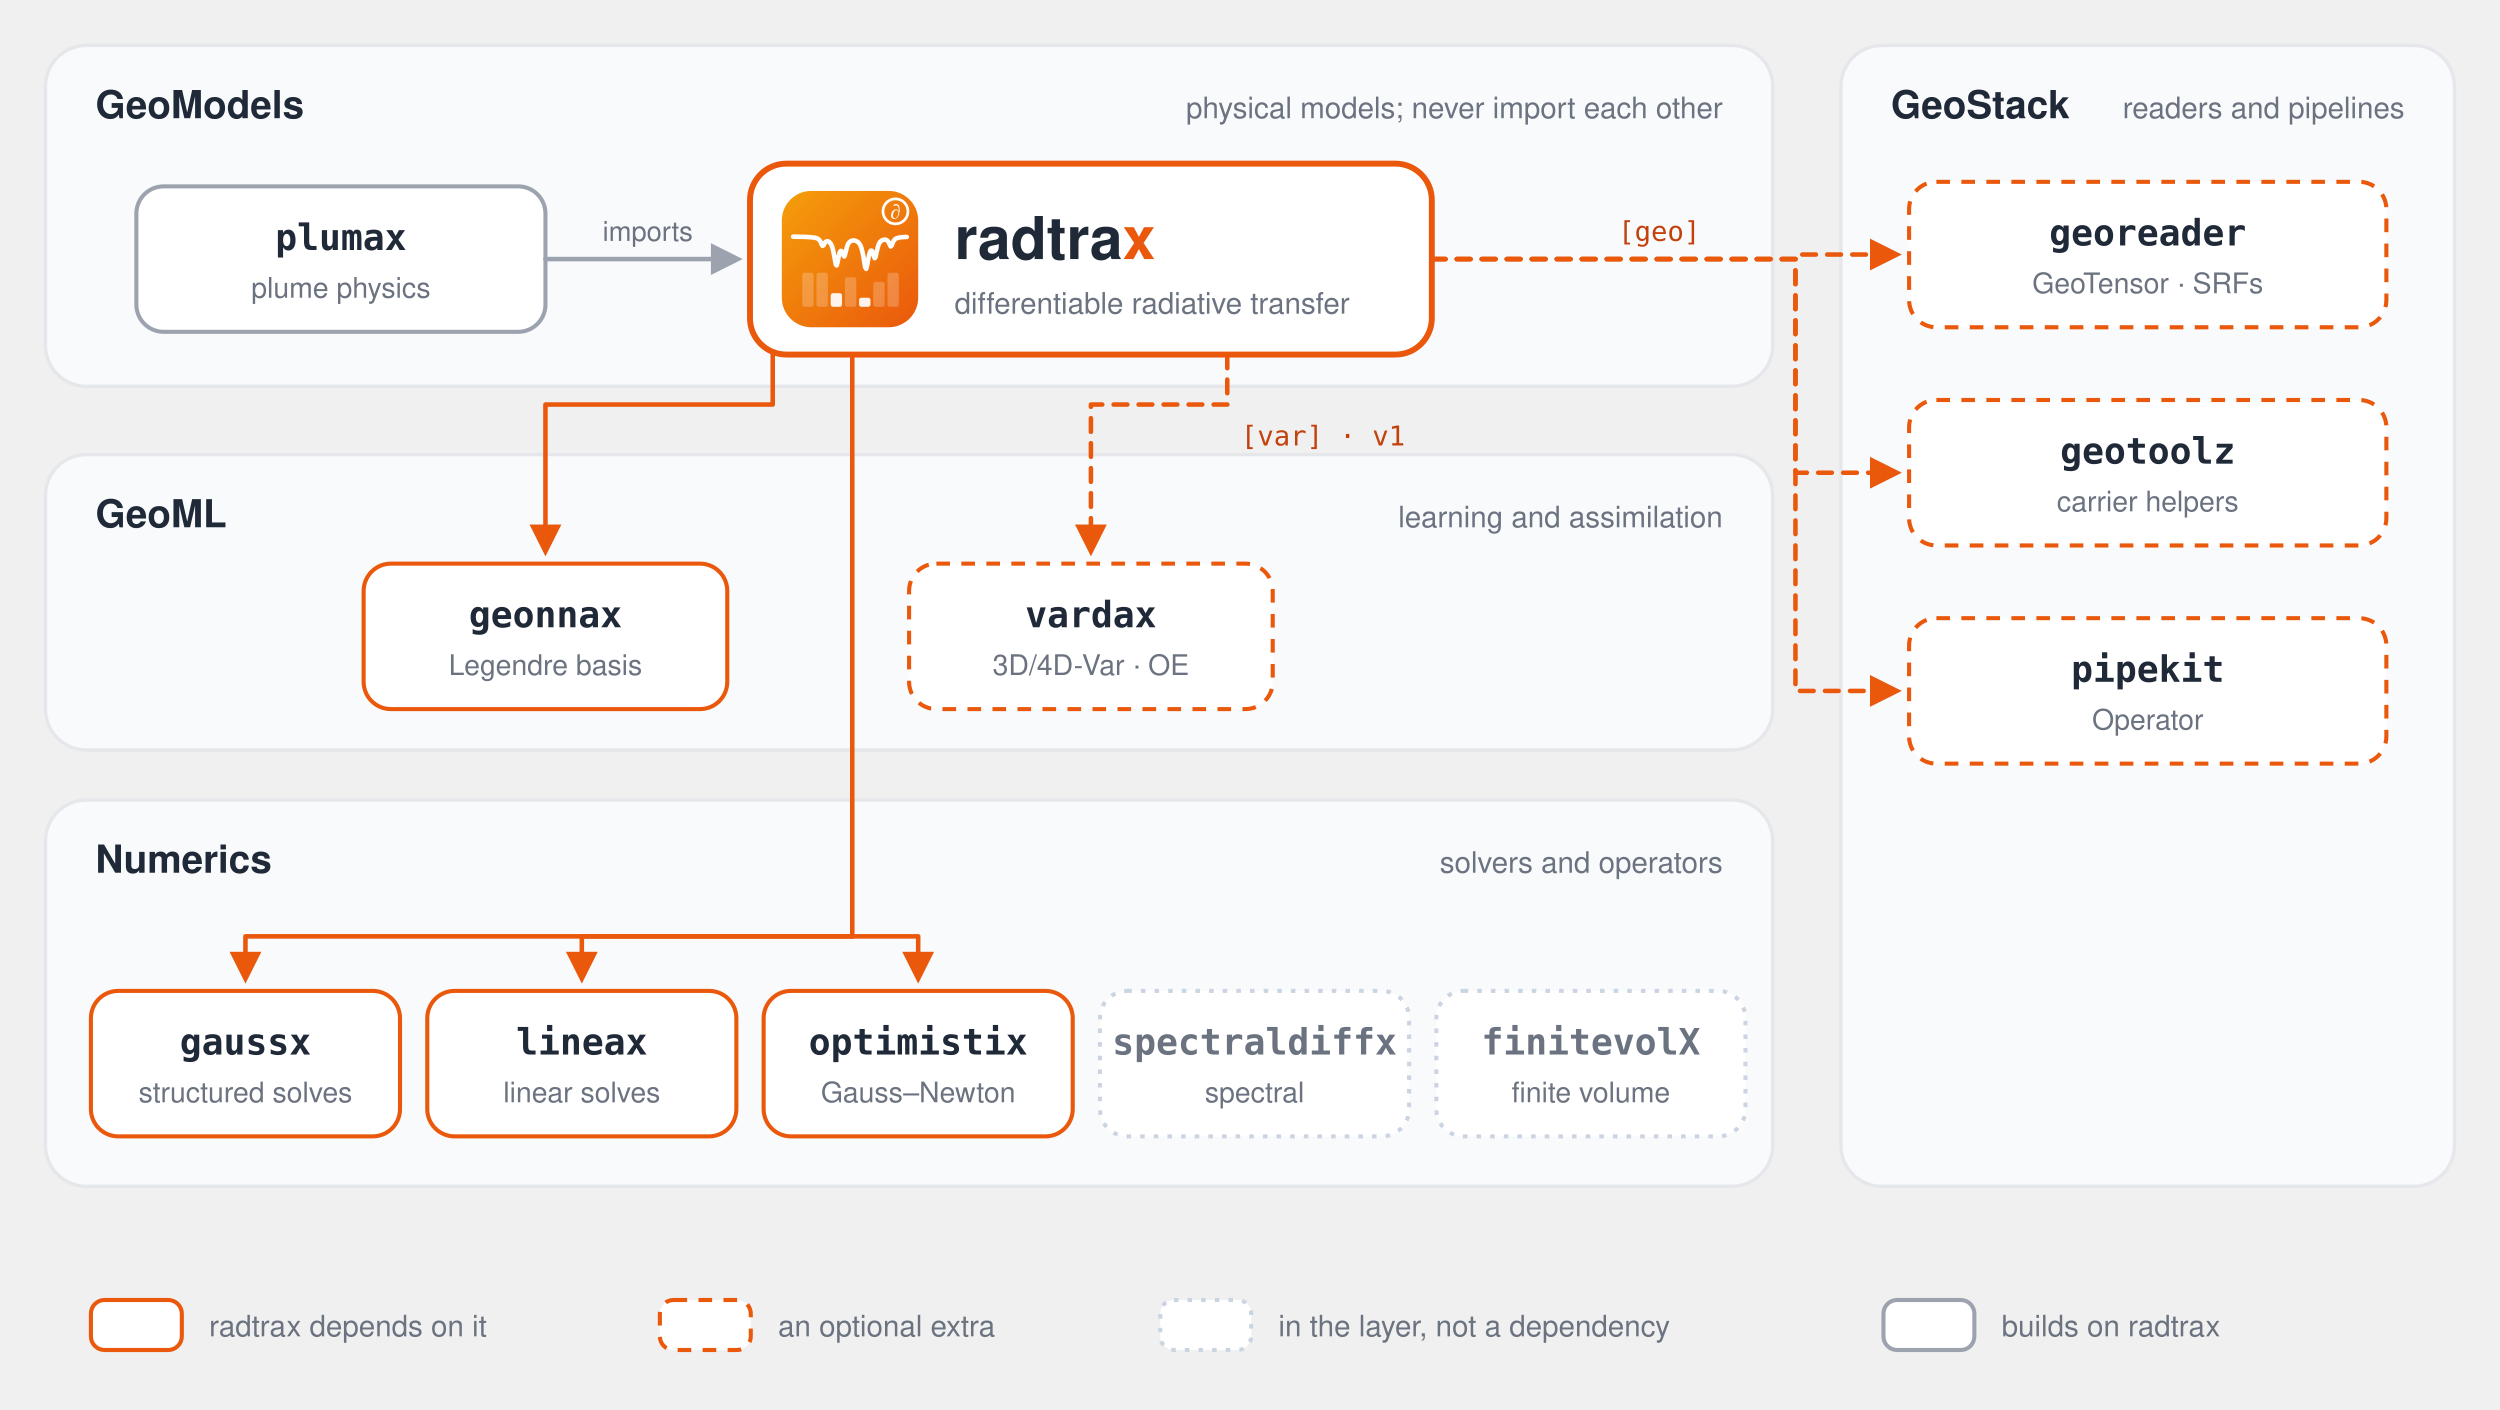
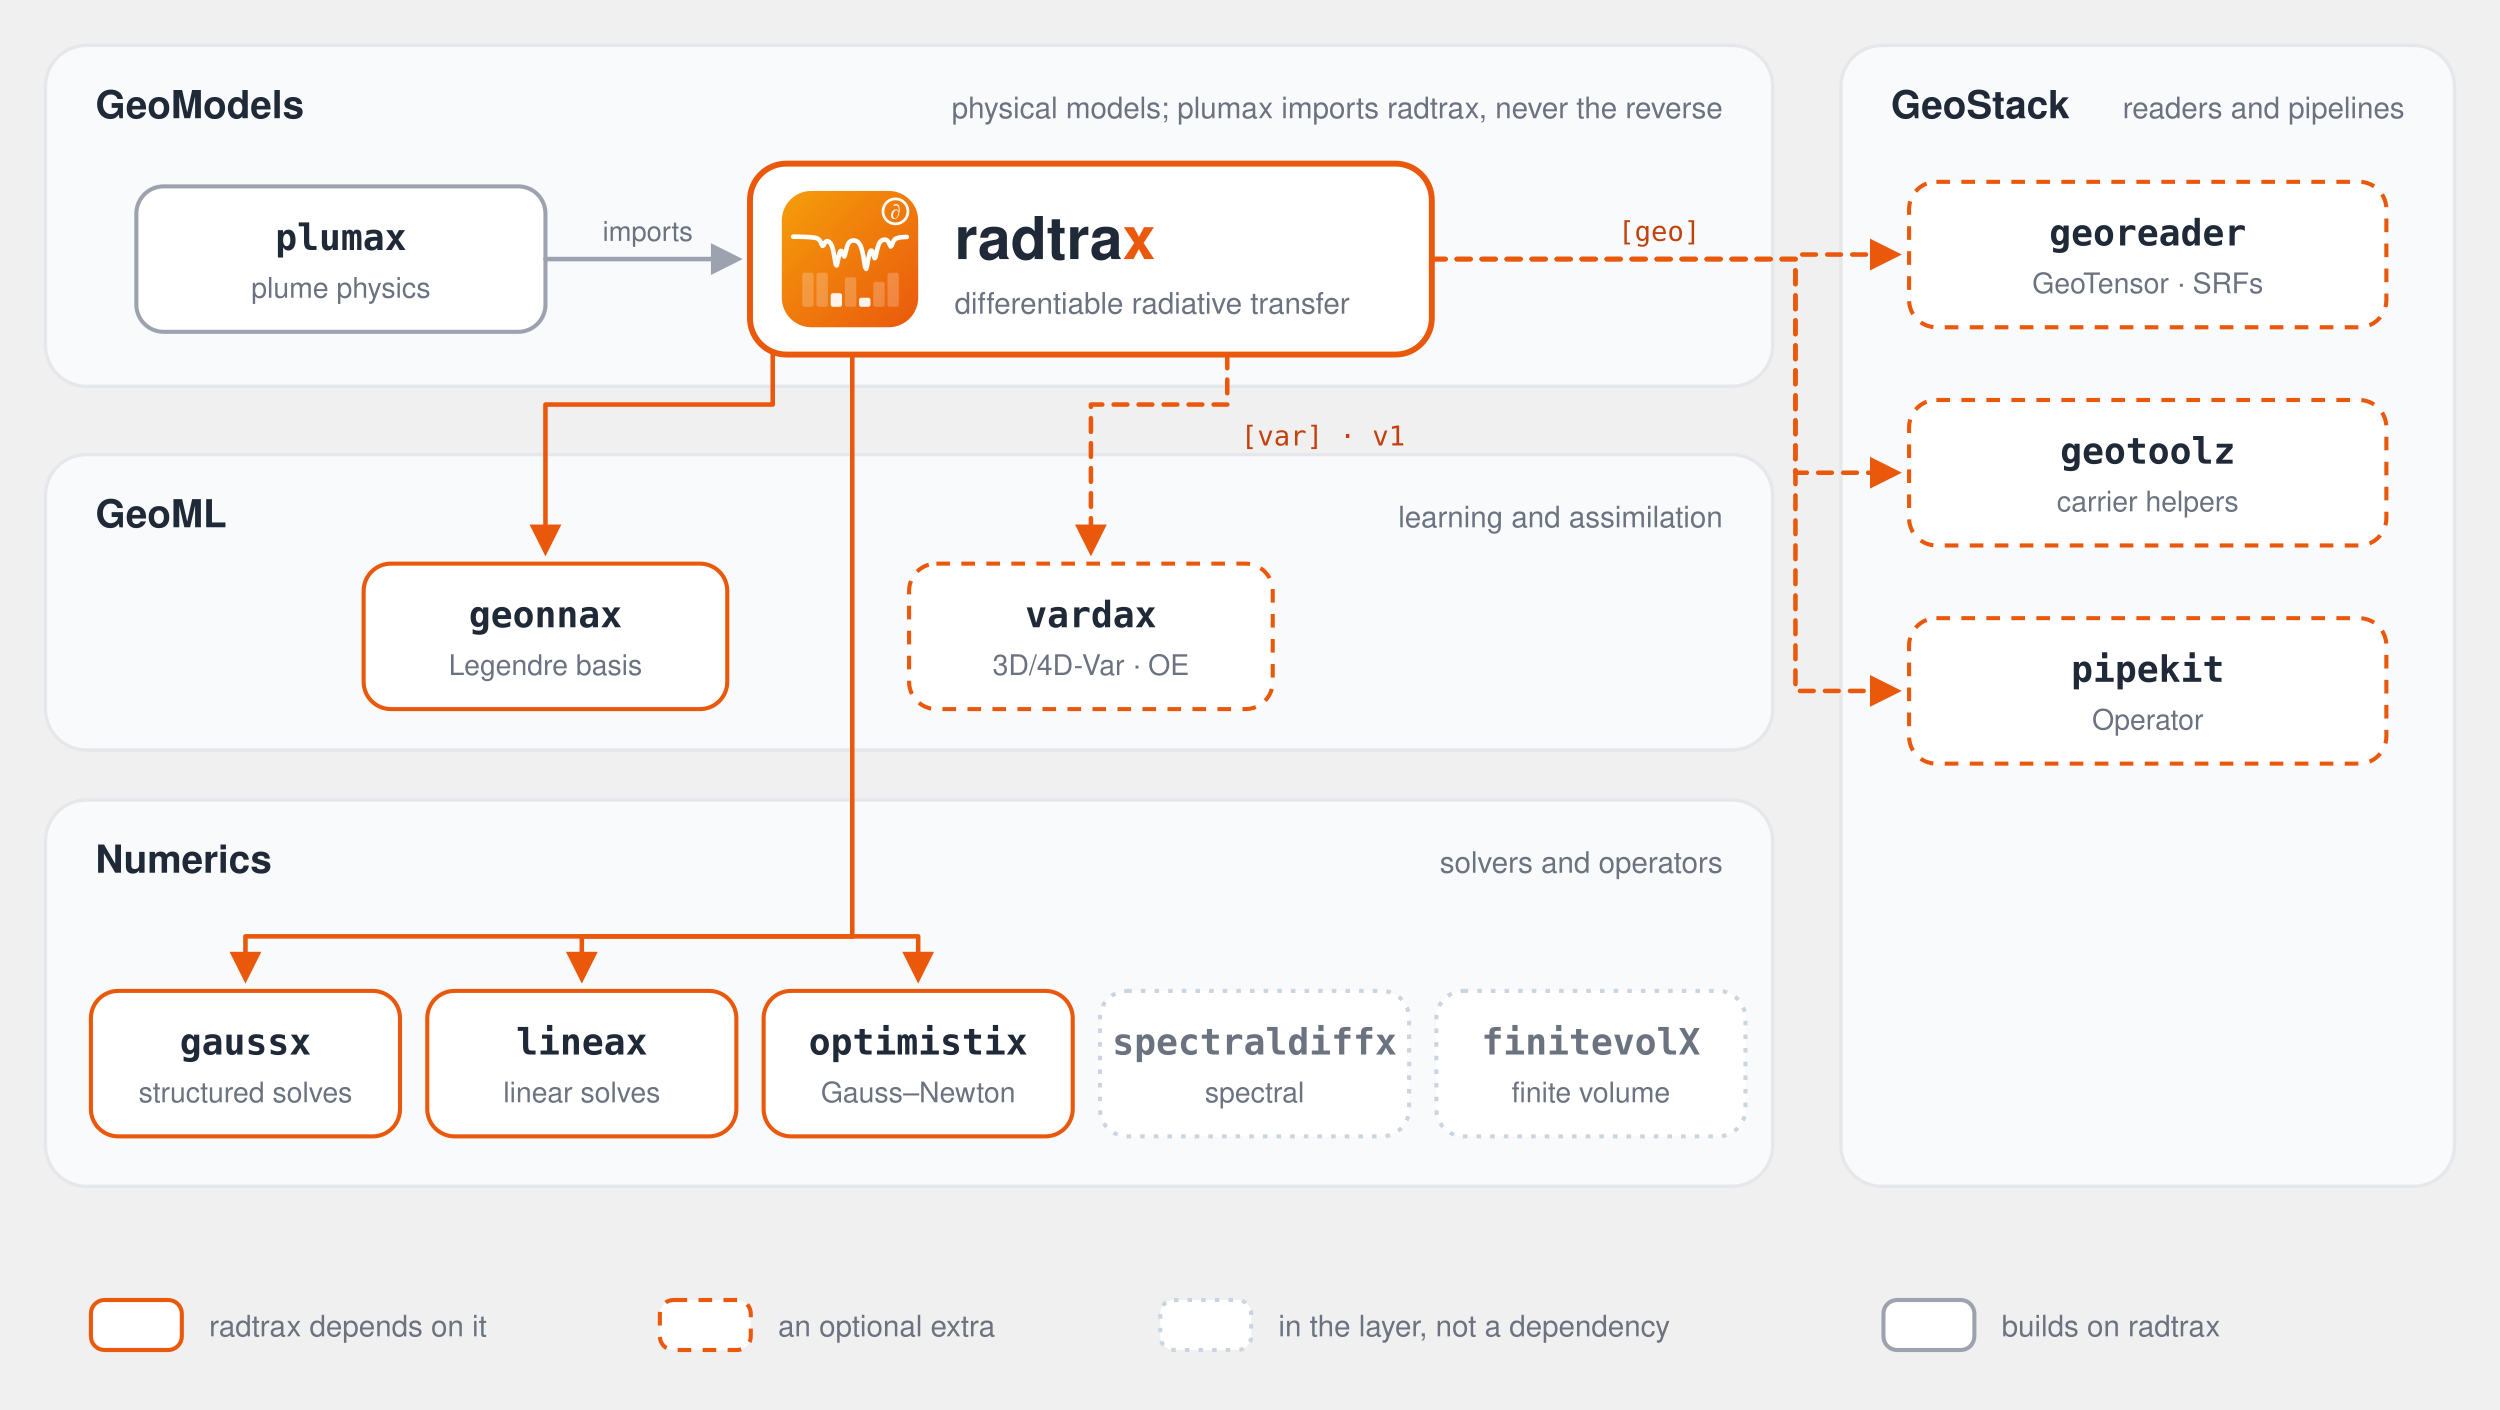
<svg xmlns="http://www.w3.org/2000/svg" width="1100" height="620" viewBox="0 0 1100 620" role="img" aria-label="Where radtrax sits: a GeoModels package that plumax builds on; it depends on gaussx, lineax and optimistix in Numerics and geonnax in GeoML, takes vardax through the var extra and georeader, geotoolz and pipekit through the geo extra">
  <defs>
    <linearGradient id="eco-light" x1="0" y1="0" x2="1" y2="1">
      <stop offset="0" stop-color="#F59E0B" />
      <stop offset="1" stop-color="#EA580C" />
    </linearGradient>
    <marker id="ea" viewBox="0 0 10 10" refX="8" refY="5" markerWidth="7" markerHeight="7" orient="auto-start-reverse">
      <path d="M0 0 L10 5 L0 10 z" fill="#9CA3AF" />
    </marker>
    <marker id="eb" viewBox="0 0 10 10" refX="8" refY="5" markerWidth="7" markerHeight="7" orient="auto-start-reverse">
      <path d="M0 0 L10 5 L0 10 z" fill="#EA580C" />
    </marker>
  </defs>
  <rect x="20" y="20" width="760" height="150" rx="18" fill="#F8FAFC" stroke="#E5E7EB" stroke-width="1.5" />
  <text x="42" y="52" font-family="ui-sans-serif, -apple-system, 'Segoe UI', Helvetica, Arial, sans-serif" font-size="17" font-weight="700" fill="#1F2937" text-anchor="start">GeoModels</text>
-   <text x="758" y="52" font-family="ui-sans-serif, -apple-system, 'Segoe UI', Helvetica, Arial, sans-serif" font-size="13" font-weight="400" fill="#6B7280" text-anchor="end">physical models; never import each other</text>
+   <text x="758" y="52" font-family="ui-sans-serif, -apple-system, 'Segoe UI', Helvetica, Arial, sans-serif" font-size="13" font-weight="400" fill="#6B7280" text-anchor="end">physical models; plumax imports radtrax, never the reverse</text>
  <rect x="20" y="200" width="760" height="130" rx="18" fill="#F8FAFC" stroke="#E5E7EB" stroke-width="1.5" />
  <text x="42" y="232" font-family="ui-sans-serif, -apple-system, 'Segoe UI', Helvetica, Arial, sans-serif" font-size="17" font-weight="700" fill="#1F2937" text-anchor="start">GeoML</text>
  <text x="758" y="232" font-family="ui-sans-serif, -apple-system, 'Segoe UI', Helvetica, Arial, sans-serif" font-size="13" font-weight="400" fill="#6B7280" text-anchor="end">learning and assimilation</text>
  <rect x="20" y="352" width="760" height="170" rx="18" fill="#F8FAFC" stroke="#E5E7EB" stroke-width="1.5" />
  <text x="42" y="384" font-family="ui-sans-serif, -apple-system, 'Segoe UI', Helvetica, Arial, sans-serif" font-size="17" font-weight="700" fill="#1F2937" text-anchor="start">Numerics</text>
  <text x="758" y="384" font-family="ui-sans-serif, -apple-system, 'Segoe UI', Helvetica, Arial, sans-serif" font-size="13" font-weight="400" fill="#6B7280" text-anchor="end">solvers and operators</text>
  <rect x="810" y="20" width="270" height="502" rx="18" fill="#F8FAFC" stroke="#E5E7EB" stroke-width="1.5" />
  <text x="832" y="52" font-family="ui-sans-serif, -apple-system, 'Segoe UI', Helvetica, Arial, sans-serif" font-size="17" font-weight="700" fill="#1F2937" text-anchor="start">GeoStack</text>
  <text x="1058" y="52" font-family="ui-sans-serif, -apple-system, 'Segoe UI', Helvetica, Arial, sans-serif" font-size="13" font-weight="400" fill="#6B7280" text-anchor="end">readers and pipelines</text>
  <rect x="330" y="72" width="300" height="84" rx="16" fill="#FFFFFF" stroke="#EA580C" stroke-width="2.6" />
  <g transform="translate(342 82) scale(0.5)">
    <rect x="4" y="4" width="120" height="120" rx="26" fill="url(#eco-light)" stroke="none" stroke-width="1.5" />
    <rect x="22.0" y="76.0" width="10" height="30" rx="2" fill="#FFFFFF" fill-opacity="0.22" />
    <rect x="34.5" y="76.0" width="10" height="30" rx="2" fill="#FFFFFF" fill-opacity="0.22" />
    <rect x="47.0" y="94.0" width="10" height="12" rx="2" fill="#FFFFFF" fill-opacity="0.92" />
    <rect x="59.5" y="80.0" width="10" height="26" rx="2" fill="#FFFFFF" fill-opacity="0.22" />
    <rect x="72.0" y="98.0" width="10" height="8" rx="2" fill="#FFFFFF" fill-opacity="0.92" />
    <rect x="84.5" y="84.0" width="10" height="22" rx="2" fill="#FFFFFF" fill-opacity="0.22" />
    <rect x="97.0" y="76.0" width="10" height="30" rx="2" fill="#FFFFFF" fill-opacity="0.22" />
    <path d="M14.0 44.3 L14.8 44.3 L15.7 44.3 L16.5 44.3 L17.3 44.3 L18.2 44.3 L19.0 44.3 L19.8 44.4 L20.7 44.4 L21.5 44.4 L22.3 44.4 L23.2 44.4 L24.0 44.5 L24.8 44.5 L25.7 44.5 L26.5 44.6 L27.3 44.6 L28.2 44.7 L29.0 44.7 L29.8 44.8 L30.7 44.9 L31.5 45.0 L32.3 45.1 L33.2 45.2 L34.0 45.4 L34.8 45.7 L35.7 46.1 L36.5 46.7 L37.3 47.6 L38.2 49.0 L39.0 50.9 L39.8 52.4 L40.7 51.9 L41.5 50.3 L42.3 49.0 L43.2 48.4 L44.0 48.2 L44.8 48.4 L45.7 48.9 L46.5 49.7 L47.3 50.9 L48.2 52.8 L49.0 55.6 L49.8 59.5 L50.7 64.5 L51.5 68.8 L52.3 69.6 L53.2 66.3 L54.0 61.9 L54.8 58.6 L55.7 56.9 L56.5 56.8 L57.3 58.2 L58.2 60.6 L59.0 61.7 L59.8 59.5 L60.7 55.8 L61.5 52.7 L62.3 50.7 L63.2 49.4 L64.0 48.6 L64.8 48.1 L65.7 47.8 L66.5 47.6 L67.3 47.6 L68.2 47.7 L69.0 47.9 L69.8 48.3 L70.7 48.8 L71.5 49.5 L72.3 50.5 L73.2 52.0 L74.0 54.1 L74.8 57.1 L75.7 61.2 L76.5 66.4 L77.3 71.1 L78.2 72.6 L79.0 69.9 L79.8 65.2 L80.7 60.9 L81.5 58.0 L82.3 56.6 L83.2 56.6 L84.0 58.0 L84.8 60.8 L85.7 63.2 L86.5 62.3 L87.3 58.4 L88.2 54.5 L89.0 51.7 L89.8 49.9 L90.7 48.7 L91.5 47.9 L92.3 47.4 L93.2 47.1 L94.0 46.9 L94.8 46.9 L95.7 47.0 L96.5 47.4 L97.3 48.1 L98.2 49.5 L99.0 51.4 L99.8 52.9 L100.7 52.1 L101.5 49.9 L102.3 48.1 L103.2 47.0 L104.0 46.2 L104.8 45.8 L105.7 45.5 L106.5 45.2 L107.3 45.1 L108.2 44.9 L109.0 44.8 L109.8 44.7 L110.7 44.7 L111.5 44.6 L112.3 44.6 L113.2 44.5 L114.0 44.5" fill="none" stroke="#FFFFFF" stroke-width="4" stroke-linecap="round" stroke-linejoin="round" />
    <circle cx="104" cy="22" r="11" fill="none" stroke="#FFFFFF" stroke-width="2.4" />
    <text x="104" y="28.5" font-family="'Times New Roman', Georgia, serif" font-size="18" font-weight="700" fill="#FFFFFF" text-anchor="middle" font-style="italic">∂</text>
  </g>
  <text x="420" y="114" font-family="ui-sans-serif, -apple-system, 'Segoe UI', Helvetica, Arial, sans-serif" font-size="26" font-weight="700" fill="#1F2937">radtra<tspan fill="#EA580C">x</tspan>
  </text>
  <text x="420" y="138" font-family="ui-sans-serif, -apple-system, 'Segoe UI', Helvetica, Arial, sans-serif" font-size="13" font-weight="400" fill="#6B7280" text-anchor="start">differentiable radiative transfer</text>
  <rect x="60" y="82" width="180" height="64" rx="12" fill="#FFFFFF" stroke="#9CA3AF" stroke-width="1.8" />
  <text x="150" y="110" font-family="ui-monospace, SFMono-Regular, Menlo, Consolas, monospace" font-size="16" font-weight="700" fill="#1F2937" text-anchor="middle">plumax</text>
  <text x="150" y="131" font-family="ui-sans-serif, -apple-system, 'Segoe UI', Helvetica, Arial, sans-serif" font-size="12.5" font-weight="400" fill="#6B7280" text-anchor="middle">plume physics</text>
  <path d="M240 114 L324 114" fill="none" stroke="#9CA3AF" stroke-width="2" stroke-linecap="round" stroke-linejoin="round" marker-end="url(#ea)" />
  <text x="285" y="106" font-family="ui-sans-serif, -apple-system, 'Segoe UI', Helvetica, Arial, sans-serif" font-size="12" font-weight="400" fill="#6B7280" text-anchor="middle">imports</text>
  <rect x="400" y="248" width="160" height="64" rx="12" fill="#FFFFFF" stroke="#EA580C" stroke-width="1.8" stroke-dasharray="6 5" />
  <text x="480" y="276" font-family="ui-monospace, SFMono-Regular, Menlo, Consolas, monospace" font-size="16" font-weight="700" fill="#1F2937" text-anchor="middle">vardax</text>
  <text x="480" y="297" font-family="ui-sans-serif, -apple-system, 'Segoe UI', Helvetica, Arial, sans-serif" font-size="12.5" font-weight="400" fill="#6B7280" text-anchor="middle">3D/4D-Var · OE</text>
  <rect x="160" y="248" width="160" height="64" rx="12" fill="#FFFFFF" stroke="#EA580C" stroke-width="1.8" />
  <text x="240" y="276" font-family="ui-monospace, SFMono-Regular, Menlo, Consolas, monospace" font-size="16" font-weight="700" fill="#1F2937" text-anchor="middle">geonnax</text>
  <text x="240" y="297" font-family="ui-sans-serif, -apple-system, 'Segoe UI', Helvetica, Arial, sans-serif" font-size="12.5" font-weight="400" fill="#6B7280" text-anchor="middle">Legendre basis</text>
  <rect x="40" y="436" width="136" height="64" rx="12" fill="#FFFFFF" stroke="#EA580C" stroke-width="1.8" />
  <text x="108" y="464" font-family="ui-monospace, SFMono-Regular, Menlo, Consolas, monospace" font-size="16" font-weight="700" fill="#1F2937" text-anchor="middle">gaussx</text>
  <text x="108" y="485" font-family="ui-sans-serif, -apple-system, 'Segoe UI', Helvetica, Arial, sans-serif" font-size="12.5" font-weight="400" fill="#6B7280" text-anchor="middle">structured solves</text>
  <rect x="188" y="436" width="136" height="64" rx="12" fill="#FFFFFF" stroke="#EA580C" stroke-width="1.8" />
  <text x="256" y="464" font-family="ui-monospace, SFMono-Regular, Menlo, Consolas, monospace" font-size="16" font-weight="700" fill="#1F2937" text-anchor="middle">lineax</text>
  <text x="256" y="485" font-family="ui-sans-serif, -apple-system, 'Segoe UI', Helvetica, Arial, sans-serif" font-size="12.5" font-weight="400" fill="#6B7280" text-anchor="middle">linear solves</text>
  <rect x="336" y="436" width="136" height="64" rx="12" fill="#FFFFFF" stroke="#EA580C" stroke-width="1.8" />
  <text x="404" y="464" font-family="ui-monospace, SFMono-Regular, Menlo, Consolas, monospace" font-size="16" font-weight="700" fill="#1F2937" text-anchor="middle">optimistix</text>
  <text x="404" y="485" font-family="ui-sans-serif, -apple-system, 'Segoe UI', Helvetica, Arial, sans-serif" font-size="12.5" font-weight="400" fill="#6B7280" text-anchor="middle">Gauss–Newton</text>
  <rect x="484" y="436" width="136" height="64" rx="12" fill="#FFFFFF" stroke="#CBD5E1" stroke-width="1.8" stroke-dasharray="2 4" />
  <text x="552" y="464" font-family="ui-monospace, SFMono-Regular, Menlo, Consolas, monospace" font-size="16" font-weight="700" fill="#6B7280" text-anchor="middle">spectraldiffx</text>
  <text x="552" y="485" font-family="ui-sans-serif, -apple-system, 'Segoe UI', Helvetica, Arial, sans-serif" font-size="12.5" font-weight="400" fill="#6B7280" text-anchor="middle">spectral</text>
  <rect x="632" y="436" width="136" height="64" rx="12" fill="#FFFFFF" stroke="#CBD5E1" stroke-width="1.8" stroke-dasharray="2 4" />
  <text x="700" y="464" font-family="ui-monospace, SFMono-Regular, Menlo, Consolas, monospace" font-size="16" font-weight="700" fill="#6B7280" text-anchor="middle">finitevolX</text>
  <text x="700" y="485" font-family="ui-sans-serif, -apple-system, 'Segoe UI', Helvetica, Arial, sans-serif" font-size="12.5" font-weight="400" fill="#6B7280" text-anchor="middle">finite volume</text>
  <path d="M540 156 L540 178 L480.0 178 L480.0 242" fill="none" stroke="#EA580C" stroke-width="2" stroke-linecap="round" stroke-linejoin="round" stroke-dasharray="6 5" marker-end="url(#eb)" />
  <text x="546" y="196" font-family="ui-monospace, SFMono-Regular, Menlo, Consolas, monospace" font-size="12" font-weight="400" fill="#C2410C" text-anchor="start">[var] · v1</text>
  <path d="M340 156 L340 178 L240.0 178 L240.0 242" fill="none" stroke="#EA580C" stroke-width="2" stroke-linecap="round" stroke-linejoin="round" marker-end="url(#eb)" />
  <path d="M375 156 L375 412" fill="none" stroke="#EA580C" stroke-width="2" stroke-linecap="round" stroke-linejoin="round" />
  <path d="M375 412 L108.0 412 L108.0 430" fill="none" stroke="#EA580C" stroke-width="2" stroke-linecap="round" stroke-linejoin="round" marker-end="url(#eb)" />
  <path d="M375 412 L256.0 412 L256.0 430" fill="none" stroke="#EA580C" stroke-width="2" stroke-linecap="round" stroke-linejoin="round" marker-end="url(#eb)" />
  <path d="M375 412 L404.0 412 L404.0 430" fill="none" stroke="#EA580C" stroke-width="2" stroke-linecap="round" stroke-linejoin="round" marker-end="url(#eb)" />
  <rect x="840" y="80" width="210" height="64" rx="12" fill="#FFFFFF" stroke="#EA580C" stroke-width="1.8" stroke-dasharray="6 5" />
  <text x="945" y="108" font-family="ui-monospace, SFMono-Regular, Menlo, Consolas, monospace" font-size="16" font-weight="700" fill="#1F2937" text-anchor="middle">georeader</text>
  <text x="945" y="129" font-family="ui-sans-serif, -apple-system, 'Segoe UI', Helvetica, Arial, sans-serif" font-size="12.5" font-weight="400" fill="#6B7280" text-anchor="middle">GeoTensor · SRFs</text>
  <path d="M630 114 L790 114 L790 112 L834 112" fill="none" stroke="#EA580C" stroke-width="2" stroke-linecap="round" stroke-linejoin="round" stroke-dasharray="6 5" marker-end="url(#eb)" />
  <rect x="840" y="176" width="210" height="64" rx="12" fill="#FFFFFF" stroke="#EA580C" stroke-width="1.8" stroke-dasharray="6 5" />
  <text x="945" y="204" font-family="ui-monospace, SFMono-Regular, Menlo, Consolas, monospace" font-size="16" font-weight="700" fill="#1F2937" text-anchor="middle">geotoolz</text>
  <text x="945" y="225" font-family="ui-sans-serif, -apple-system, 'Segoe UI', Helvetica, Arial, sans-serif" font-size="12.5" font-weight="400" fill="#6B7280" text-anchor="middle">carrier helpers</text>
  <path d="M630 114 L790 114 L790 208 L834 208" fill="none" stroke="#EA580C" stroke-width="2" stroke-linecap="round" stroke-linejoin="round" stroke-dasharray="6 5" marker-end="url(#eb)" />
  <rect x="840" y="272" width="210" height="64" rx="12" fill="#FFFFFF" stroke="#EA580C" stroke-width="1.8" stroke-dasharray="6 5" />
  <text x="945" y="300" font-family="ui-monospace, SFMono-Regular, Menlo, Consolas, monospace" font-size="16" font-weight="700" fill="#1F2937" text-anchor="middle">pipekit</text>
  <text x="945" y="321" font-family="ui-sans-serif, -apple-system, 'Segoe UI', Helvetica, Arial, sans-serif" font-size="12.5" font-weight="400" fill="#6B7280" text-anchor="middle">Operator</text>
  <path d="M630 114 L790 114 L790 304 L834 304" fill="none" stroke="#EA580C" stroke-width="2" stroke-linecap="round" stroke-linejoin="round" stroke-dasharray="6 5" marker-end="url(#eb)" />
  <text x="712" y="106" font-family="ui-monospace, SFMono-Regular, Menlo, Consolas, monospace" font-size="12" font-weight="400" fill="#C2410C" text-anchor="start">[geo]</text>
  <rect x="40" y="572" width="40" height="22" rx="6" fill="#FFFFFF" stroke="#EA580C" stroke-width="1.8" />
  <text x="92" y="588" font-family="ui-sans-serif, -apple-system, 'Segoe UI', Helvetica, Arial, sans-serif" font-size="13" font-weight="400" fill="#6B7280" text-anchor="start">radtrax depends on it</text>
  <rect x="290.34" y="572" width="40" height="22" rx="6" fill="#FFFFFF" stroke="#EA580C" stroke-width="1.8" stroke-dasharray="6 5" />
  <text x="342.34" y="588" font-family="ui-sans-serif, -apple-system, 'Segoe UI', Helvetica, Arial, sans-serif" font-size="13" font-weight="400" fill="#6B7280" text-anchor="start">an optional extra</text>
  <rect x="510.52" y="572" width="40" height="22" rx="6" fill="#FFFFFF" stroke="#CBD5E1" stroke-width="1.8" stroke-dasharray="2 4" />
  <text x="562.52" y="588" font-family="ui-sans-serif, -apple-system, 'Segoe UI', Helvetica, Arial, sans-serif" font-size="13" font-weight="400" fill="#6B7280" text-anchor="start">in the layer, not a dependency</text>
  <rect x="828.72" y="572" width="40" height="22" rx="6" fill="#FFFFFF" stroke="#9CA3AF" stroke-width="1.8" />
  <text x="880.72" y="588" font-family="ui-sans-serif, -apple-system, 'Segoe UI', Helvetica, Arial, sans-serif" font-size="13" font-weight="400" fill="#6B7280" text-anchor="start">builds on radtrax</text>
</svg>
